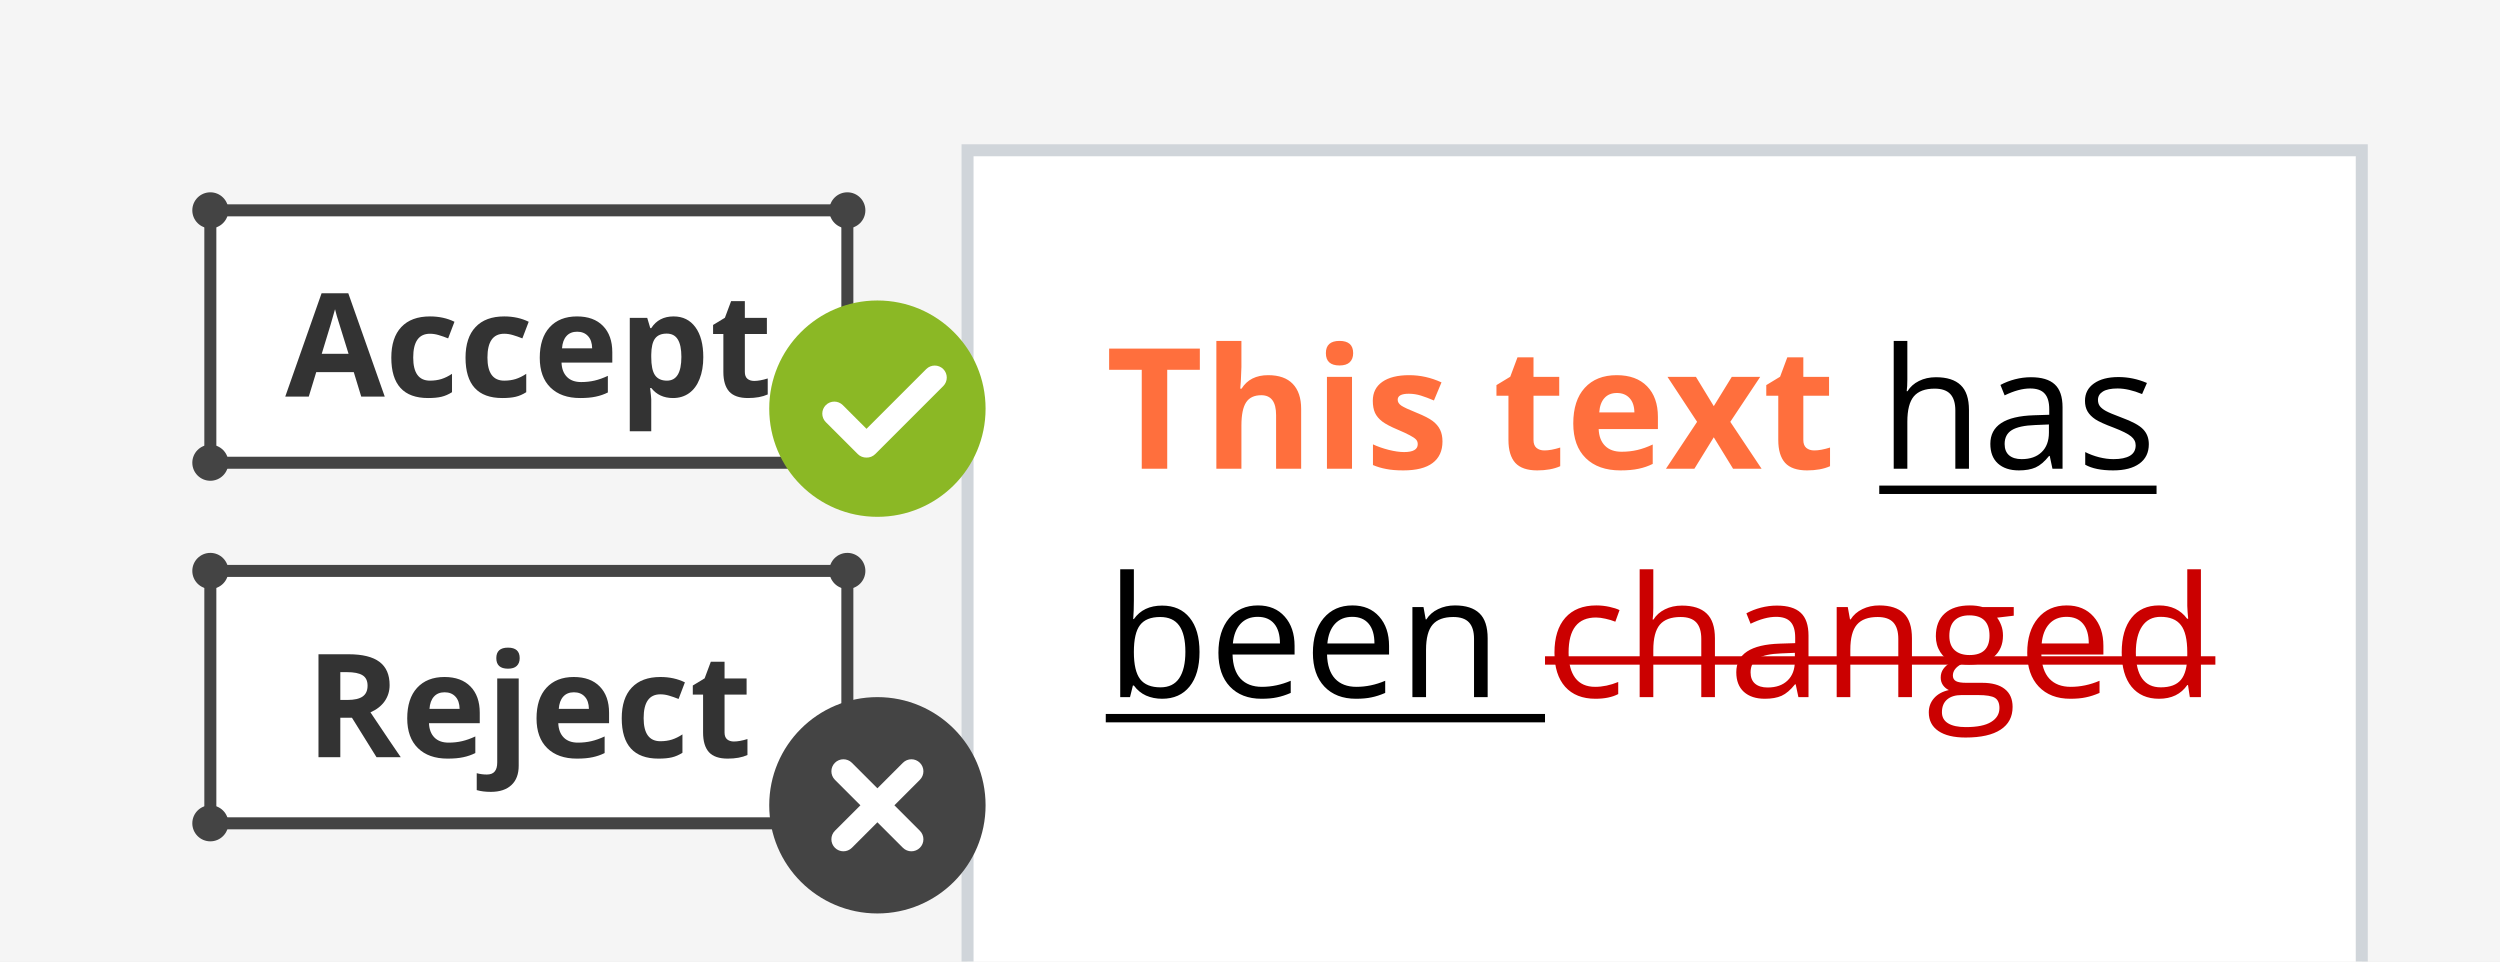
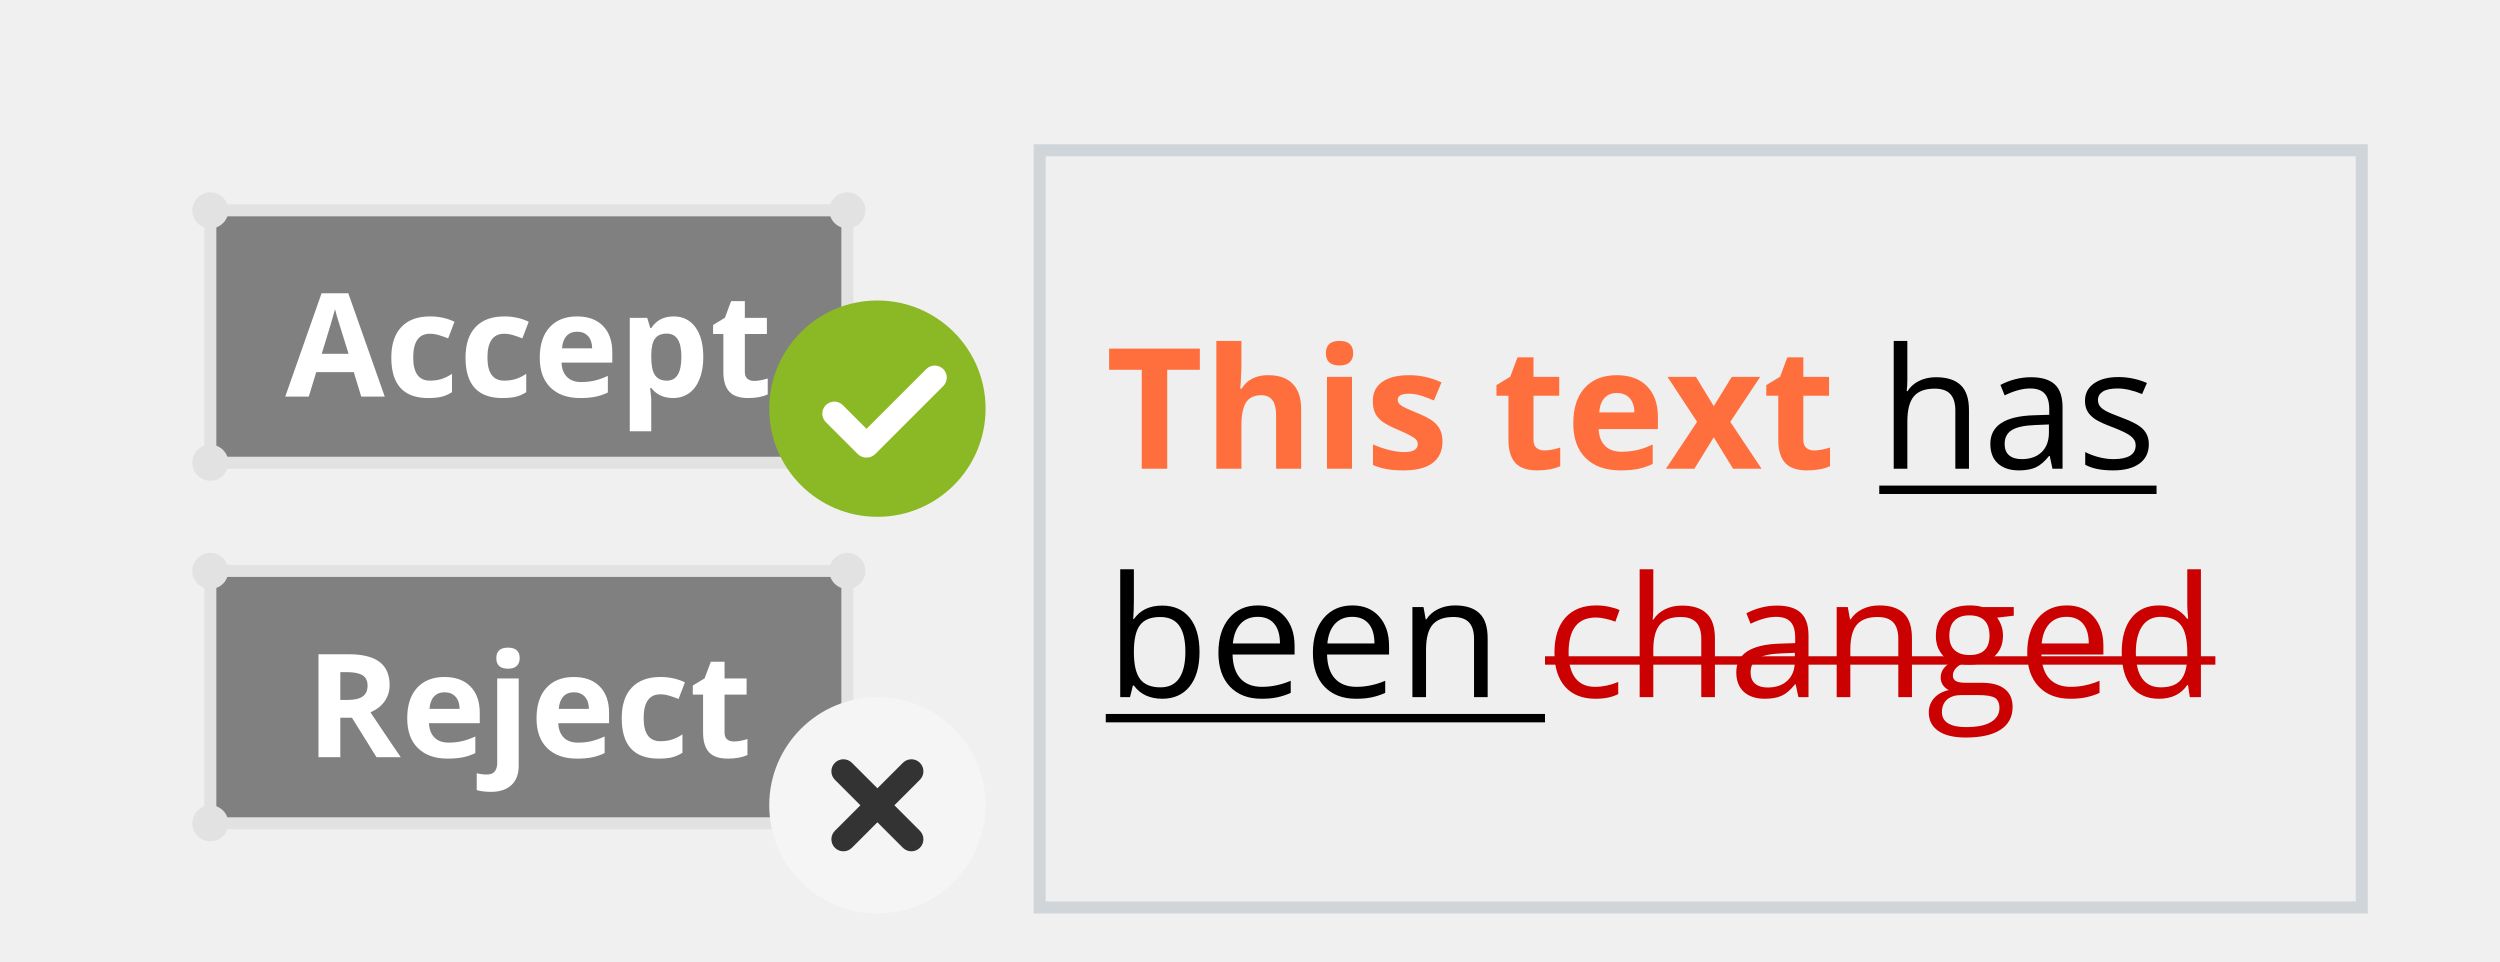
<svg xmlns="http://www.w3.org/2000/svg" width="208" height="80" viewBox="0 0 208 80" fill="none">
-   <g clip-path="url(#clip0_2378_6473)">
-     <rect width="208" height="80" fill="#F5F5F5" />
-     <rect x="80.5" y="12.5" width="116" height="69" fill="white" stroke="#D0D5DA" />
-     <rect x="17.5" y="17.5" width="53" height="21" fill="white" stroke="#444444" />
-     <path d="M30.055 33L29.434 30.961H26.311L25.689 33H23.732L26.756 24.398H28.977L32.012 33H30.055ZM29 29.438C28.426 27.59 28.102 26.545 28.027 26.303C27.957 26.061 27.906 25.869 27.875 25.729C27.746 26.229 27.377 27.465 26.768 29.438H29Z" fill="#333333" />
-     <path d="M35.615 33.117C33.576 33.117 32.557 31.998 32.557 29.76C32.557 28.646 32.834 27.797 33.389 27.211C33.943 26.621 34.738 26.326 35.773 26.326C36.531 26.326 37.211 26.475 37.812 26.771L37.285 28.154C37.004 28.041 36.742 27.949 36.5 27.879C36.258 27.805 36.016 27.768 35.773 27.768C34.844 27.768 34.379 28.428 34.379 29.748C34.379 31.029 34.844 31.67 35.773 31.67C36.117 31.67 36.435 31.625 36.728 31.535C37.022 31.441 37.315 31.297 37.607 31.102V32.631C37.318 32.815 37.025 32.941 36.728 33.012C36.435 33.082 36.065 33.117 35.615 33.117Z" fill="#333333" />
-     <path d="M41.791 33.117C39.752 33.117 38.732 31.998 38.732 29.76C38.732 28.646 39.01 27.797 39.565 27.211C40.119 26.621 40.914 26.326 41.949 26.326C42.707 26.326 43.387 26.475 43.988 26.771L43.461 28.154C43.18 28.041 42.918 27.949 42.676 27.879C42.434 27.805 42.191 27.768 41.949 27.768C41.02 27.768 40.555 28.428 40.555 29.748C40.555 31.029 41.02 31.67 41.949 31.67C42.293 31.67 42.611 31.625 42.904 31.535C43.197 31.441 43.49 31.297 43.783 31.102V32.631C43.494 32.815 43.201 32.941 42.904 33.012C42.611 33.082 42.24 33.117 41.791 33.117Z" fill="#333333" />
-     <path d="M48.02 27.598C47.641 27.598 47.344 27.719 47.129 27.961C46.914 28.199 46.791 28.539 46.76 28.98H49.268C49.26 28.539 49.145 28.199 48.922 27.961C48.699 27.719 48.398 27.598 48.02 27.598ZM48.272 33.117C47.217 33.117 46.393 32.826 45.799 32.244C45.205 31.662 44.908 30.838 44.908 29.771C44.908 28.674 45.182 27.826 45.728 27.229C46.279 26.627 47.039 26.326 48.008 26.326C48.934 26.326 49.654 26.59 50.17 27.117C50.685 27.645 50.943 28.373 50.943 29.303V30.17H46.719C46.738 30.678 46.889 31.074 47.17 31.359C47.451 31.645 47.846 31.787 48.353 31.787C48.748 31.787 49.121 31.746 49.473 31.664C49.824 31.582 50.191 31.451 50.574 31.271V32.654C50.262 32.81 49.928 32.926 49.572 33C49.217 33.078 48.783 33.117 48.272 33.117Z" fill="#333333" />
-     <path d="M55.994 33.117C55.225 33.117 54.621 32.838 54.184 32.279H54.09C54.152 32.826 54.184 33.143 54.184 33.228V35.883H52.397V26.449H53.85L54.102 27.299H54.184C54.602 26.65 55.221 26.326 56.041 26.326C56.815 26.326 57.42 26.625 57.857 27.223C58.295 27.82 58.514 28.65 58.514 29.713C58.514 30.412 58.41 31.02 58.203 31.535C58 32.051 57.709 32.443 57.33 32.713C56.951 32.982 56.506 33.117 55.994 33.117ZM55.467 27.756C55.025 27.756 54.703 27.893 54.5 28.166C54.297 28.436 54.191 28.883 54.184 29.508V29.701C54.184 30.404 54.287 30.908 54.494 31.213C54.705 31.518 55.037 31.67 55.49 31.67C56.291 31.67 56.691 31.01 56.691 29.689C56.691 29.045 56.592 28.562 56.393 28.242C56.197 27.918 55.889 27.756 55.467 27.756Z" fill="#333333" />
-     <path d="M62.75 31.693C63.062 31.693 63.438 31.625 63.875 31.488V32.818C63.43 33.018 62.883 33.117 62.234 33.117C61.52 33.117 60.998 32.938 60.67 32.578C60.346 32.215 60.184 31.672 60.184 30.949V27.791H59.328V27.035L60.312 26.438L60.828 25.055H61.971V26.449H63.805V27.791H61.971V30.949C61.971 31.203 62.041 31.391 62.182 31.512C62.326 31.633 62.516 31.693 62.75 31.693Z" fill="#333333" />
-     <circle cx="17.5" cy="17.5" r="1.5" fill="#444444" />
-     <circle cx="17.5" cy="38.5" r="1.5" fill="#444444" />
-     <circle cx="70.5" cy="17.5" r="1.5" fill="#444444" />
-     <circle cx="70.5" cy="38.5" r="1.5" fill="#444444" />
-     <rect x="17.5" y="47.5" width="53" height="21" fill="white" stroke="#444444" />
-     <path d="M28.314 58.236H28.9C29.475 58.236 29.898 58.141 30.172 57.949C30.445 57.758 30.582 57.457 30.582 57.047C30.582 56.641 30.441 56.352 30.16 56.18C29.883 56.008 29.451 55.922 28.865 55.922H28.314V58.236ZM28.314 59.713V63H26.498V54.434H28.994C30.158 54.434 31.02 54.647 31.578 55.072C32.137 55.494 32.416 56.137 32.416 57C32.416 57.504 32.277 57.953 32 58.348C31.723 58.738 31.33 59.045 30.822 59.268C32.111 61.193 32.951 62.438 33.342 63H31.326L29.281 59.713H28.314Z" fill="#333333" />
-     <path d="M36.992 57.598C36.613 57.598 36.316 57.719 36.102 57.961C35.887 58.199 35.764 58.539 35.732 58.98H38.24C38.232 58.539 38.117 58.199 37.895 57.961C37.672 57.719 37.371 57.598 36.992 57.598ZM37.244 63.117C36.19 63.117 35.365 62.826 34.772 62.244C34.178 61.662 33.881 60.838 33.881 59.772C33.881 58.674 34.154 57.826 34.701 57.228C35.252 56.627 36.012 56.326 36.98 56.326C37.906 56.326 38.627 56.59 39.143 57.117C39.658 57.645 39.916 58.373 39.916 59.303V60.17H35.691C35.711 60.678 35.861 61.074 36.143 61.359C36.424 61.645 36.818 61.787 37.326 61.787C37.721 61.787 38.094 61.746 38.445 61.664C38.797 61.582 39.164 61.451 39.547 61.272V62.654C39.234 62.81 38.9 62.926 38.545 63C38.19 63.078 37.756 63.117 37.244 63.117Z" fill="#333333" />
-     <path d="M40.842 65.883C40.385 65.883 39.992 65.834 39.664 65.736V64.33C39.938 64.404 40.217 64.441 40.502 64.441C40.803 64.441 41.022 64.357 41.158 64.189C41.299 64.022 41.369 63.773 41.369 63.445V56.449H43.156V63.709C43.156 64.404 42.955 64.939 42.553 65.314C42.15 65.693 41.58 65.883 40.842 65.883ZM41.293 54.756C41.293 54.174 41.617 53.883 42.266 53.883C42.914 53.883 43.238 54.174 43.238 54.756C43.238 55.033 43.156 55.25 42.992 55.406C42.832 55.559 42.59 55.635 42.266 55.635C41.617 55.635 41.293 55.342 41.293 54.756Z" fill="#333333" />
-     <path d="M47.75 57.598C47.371 57.598 47.074 57.719 46.859 57.961C46.645 58.199 46.522 58.539 46.49 58.98H48.998C48.99 58.539 48.875 58.199 48.652 57.961C48.43 57.719 48.129 57.598 47.75 57.598ZM48.002 63.117C46.947 63.117 46.123 62.826 45.529 62.244C44.935 61.662 44.639 60.838 44.639 59.772C44.639 58.674 44.912 57.826 45.459 57.228C46.01 56.627 46.77 56.326 47.738 56.326C48.664 56.326 49.385 56.59 49.9 57.117C50.416 57.645 50.674 58.373 50.674 59.303V60.17H46.449C46.469 60.678 46.619 61.074 46.9 61.359C47.182 61.645 47.576 61.787 48.084 61.787C48.478 61.787 48.852 61.746 49.203 61.664C49.555 61.582 49.922 61.451 50.305 61.272V62.654C49.992 62.81 49.658 62.926 49.303 63C48.947 63.078 48.514 63.117 48.002 63.117Z" fill="#333333" />
-     <path d="M54.787 63.117C52.748 63.117 51.728 61.998 51.728 59.76C51.728 58.647 52.006 57.797 52.56 57.211C53.115 56.621 53.91 56.326 54.945 56.326C55.703 56.326 56.383 56.475 56.984 56.772L56.457 58.154C56.176 58.041 55.914 57.949 55.672 57.879C55.43 57.805 55.188 57.768 54.945 57.768C54.016 57.768 53.551 58.428 53.551 59.748C53.551 61.029 54.016 61.67 54.945 61.67C55.289 61.67 55.607 61.625 55.9 61.535C56.193 61.441 56.486 61.297 56.779 61.102V62.631C56.49 62.815 56.197 62.941 55.9 63.012C55.607 63.082 55.236 63.117 54.787 63.117Z" fill="#333333" />
-     <path d="M61.062 61.693C61.375 61.693 61.75 61.625 62.188 61.488V62.818C61.742 63.018 61.195 63.117 60.547 63.117C59.832 63.117 59.31 62.938 58.982 62.578C58.658 62.215 58.496 61.672 58.496 60.949V57.791H57.641V57.035L58.625 56.438L59.141 55.055H60.283V56.449H62.117V57.791H60.283V60.949C60.283 61.203 60.353 61.391 60.494 61.512C60.639 61.633 60.828 61.693 61.062 61.693Z" fill="#333333" />
-     <circle cx="17.5" cy="47.5" r="1.5" fill="#444444" />
-     <circle cx="17.5" cy="68.5" r="1.5" fill="#444444" />
-     <circle cx="70.5" cy="47.5" r="1.5" fill="#444444" />
-     <circle cx="70.5" cy="68.5" r="1.5" fill="#444444" />
-     <path d="M73 25C68.028 25 64 29.027 64 34C64 38.972 68.028 43 73 43C77.972 43 82 38.972 82 34C82 29.027 77.972 25 73 25Z" fill="#8BB825" />
-     <path fill-rule="evenodd" clip-rule="evenodd" d="M68.707 33.706C68.317 34.097 68.317 34.73 68.707 35.121L71.364 37.778C71.564 37.978 71.828 38.075 72.09 38.071C72.354 38.077 72.62 37.98 72.822 37.778L78.479 32.121C78.869 31.731 78.869 31.098 78.479 30.707C78.088 30.317 77.455 30.317 77.064 30.707L72.093 35.678L70.121 33.706C69.731 33.316 69.098 33.316 68.707 33.706Z" fill="white" />
-     <path d="M73 58C68.028 58 64 62.028 64 67C64 71.972 68.028 76 73 76C77.972 76 82 71.972 82 67C82 62.028 77.972 58 73 58Z" fill="#444444" />
-     <path fill-rule="evenodd" clip-rule="evenodd" d="M69.464 63.465C69.074 63.855 69.074 64.488 69.464 64.879L71.586 67L69.464 69.121C69.074 69.512 69.074 70.145 69.464 70.535C69.855 70.926 70.488 70.926 70.879 70.535L73 68.414L75.121 70.535C75.512 70.926 76.145 70.926 76.535 70.535C76.926 70.145 76.926 69.512 76.535 69.121L74.414 67L76.535 64.879C76.926 64.488 76.926 63.855 76.535 63.465C76.145 63.074 75.512 63.074 75.121 63.465L73 65.586L70.879 63.465C70.488 63.074 69.855 63.074 69.464 63.465Z" fill="white" />
-     <path d="M97.113 39H94.994V30.77H92.28V29.006H99.827V30.77H97.113V39ZM108.256 39H106.171V34.536C106.171 33.433 105.761 32.882 104.94 32.882C104.357 32.882 103.936 33.08 103.676 33.477C103.416 33.873 103.286 34.516 103.286 35.404V39H101.201V28.363H103.286V30.53C103.286 30.699 103.27 31.095 103.238 31.72L103.19 32.335H103.3C103.765 31.588 104.503 31.214 105.515 31.214C106.412 31.214 107.094 31.455 107.559 31.939C108.023 32.422 108.256 33.114 108.256 34.017V39ZM110.313 29.382C110.313 28.703 110.692 28.363 111.448 28.363C112.205 28.363 112.583 28.703 112.583 29.382C112.583 29.705 112.487 29.958 112.296 30.141C112.109 30.318 111.826 30.407 111.448 30.407C110.692 30.407 110.313 30.065 110.313 29.382ZM112.487 39H110.402V31.357H112.487V39ZM120.014 36.73C120.014 37.514 119.74 38.111 119.193 38.522C118.651 38.932 117.838 39.137 116.753 39.137C116.197 39.137 115.723 39.098 115.331 39.02C114.939 38.948 114.572 38.838 114.23 38.692V36.97C114.618 37.152 115.053 37.305 115.536 37.428C116.024 37.551 116.452 37.612 116.821 37.612C117.578 37.612 117.956 37.394 117.956 36.956C117.956 36.792 117.906 36.66 117.806 36.56C117.705 36.455 117.532 36.339 117.286 36.211C117.04 36.079 116.712 35.926 116.302 35.753C115.714 35.507 115.281 35.279 115.003 35.069C114.729 34.86 114.529 34.62 114.401 34.352C114.278 34.078 114.217 33.743 114.217 33.347C114.217 32.668 114.479 32.144 115.003 31.774C115.532 31.401 116.279 31.214 117.245 31.214C118.166 31.214 119.061 31.414 119.932 31.815L119.303 33.319C118.92 33.155 118.562 33.021 118.229 32.916C117.897 32.811 117.557 32.759 117.211 32.759C116.596 32.759 116.288 32.925 116.288 33.258C116.288 33.445 116.386 33.606 116.582 33.743C116.783 33.88 117.218 34.083 117.888 34.352C118.485 34.593 118.922 34.819 119.2 35.028C119.478 35.238 119.683 35.48 119.815 35.753C119.948 36.026 120.014 36.352 120.014 36.73ZM128.497 37.476C128.862 37.476 129.299 37.396 129.81 37.236V38.788C129.29 39.02 128.652 39.137 127.896 39.137C127.062 39.137 126.453 38.927 126.07 38.508C125.692 38.084 125.503 37.45 125.503 36.607V32.923H124.505V32.041L125.653 31.344L126.255 29.73H127.588V31.357H129.728V32.923H127.588V36.607C127.588 36.904 127.67 37.122 127.834 37.264C128.003 37.405 128.224 37.476 128.497 37.476ZM134.526 32.697C134.084 32.697 133.738 32.839 133.487 33.121C133.237 33.399 133.093 33.796 133.057 34.31H135.982C135.973 33.796 135.839 33.399 135.579 33.121C135.319 32.839 134.968 32.697 134.526 32.697ZM134.82 39.137C133.59 39.137 132.628 38.797 131.936 38.118C131.243 37.439 130.896 36.477 130.896 35.233C130.896 33.953 131.215 32.964 131.854 32.267C132.496 31.565 133.382 31.214 134.513 31.214C135.593 31.214 136.434 31.521 137.035 32.137C137.637 32.752 137.938 33.602 137.938 34.687V35.698H133.009C133.032 36.291 133.207 36.753 133.535 37.086C133.863 37.419 134.324 37.585 134.916 37.585C135.376 37.585 135.812 37.537 136.222 37.441C136.632 37.346 137.06 37.193 137.507 36.983V38.597C137.142 38.779 136.753 38.913 136.338 39C135.923 39.091 135.417 39.137 134.82 39.137ZM141.198 35.097L138.737 31.357H141.103L142.586 33.791L144.083 31.357H146.448L143.96 35.097L146.564 39H144.192L142.586 36.382L140.973 39H138.607L141.198 35.097ZM150.946 37.476C151.311 37.476 151.748 37.396 152.259 37.236V38.788C151.739 39.02 151.101 39.137 150.345 39.137C149.511 39.137 148.902 38.927 148.52 38.508C148.141 38.084 147.952 37.45 147.952 36.607V32.923H146.954V32.041L148.103 31.344L148.704 29.73H150.037V31.357H152.177V32.923H150.037V36.607C150.037 36.904 150.119 37.122 150.283 37.264C150.452 37.405 150.673 37.476 150.946 37.476Z" fill="#FF6F3D" />
-     <path d="M162.684 39V34.153C162.684 33.543 162.545 33.087 162.267 32.786C161.989 32.485 161.553 32.335 160.961 32.335C160.173 32.335 159.596 32.549 159.231 32.977C158.871 33.406 158.691 34.108 158.691 35.083V39H157.557V28.363H158.691V31.583C158.691 31.97 158.673 32.292 158.637 32.547H158.705C158.928 32.187 159.245 31.904 159.655 31.699C160.07 31.49 160.542 31.385 161.07 31.385C161.986 31.385 162.672 31.604 163.128 32.041C163.588 32.474 163.818 33.164 163.818 34.112V39H162.684ZM170.764 39L170.538 37.934H170.483C170.11 38.403 169.736 38.722 169.362 38.891C168.993 39.055 168.531 39.137 167.975 39.137C167.232 39.137 166.648 38.945 166.225 38.562C165.805 38.18 165.596 37.635 165.596 36.929C165.596 35.416 166.806 34.623 169.226 34.55L170.497 34.509V34.044C170.497 33.456 170.369 33.023 170.114 32.745C169.864 32.463 169.46 32.321 168.904 32.321C168.28 32.321 167.574 32.513 166.785 32.895L166.437 32.027C166.806 31.827 167.209 31.67 167.646 31.556C168.089 31.442 168.531 31.385 168.973 31.385C169.866 31.385 170.527 31.583 170.955 31.98C171.388 32.376 171.604 33.012 171.604 33.887V39H170.764ZM168.2 38.2C168.907 38.2 169.46 38.007 169.861 37.619C170.267 37.232 170.47 36.69 170.47 35.992V35.315L169.335 35.363C168.433 35.395 167.781 35.536 167.38 35.787C166.983 36.033 166.785 36.418 166.785 36.942C166.785 37.352 166.908 37.665 167.154 37.879C167.405 38.093 167.754 38.2 168.2 38.2ZM178.782 36.956C178.782 37.653 178.522 38.191 178.003 38.569C177.483 38.948 176.754 39.137 175.815 39.137C174.822 39.137 174.047 38.98 173.491 38.665V37.612C173.851 37.795 174.236 37.938 174.646 38.043C175.061 38.148 175.46 38.2 175.843 38.2C176.435 38.2 176.891 38.107 177.21 37.92C177.529 37.728 177.688 37.439 177.688 37.052C177.688 36.76 177.561 36.512 177.306 36.307C177.055 36.097 176.563 35.851 175.829 35.568C175.132 35.309 174.635 35.083 174.339 34.892C174.047 34.696 173.828 34.475 173.683 34.228C173.541 33.982 173.471 33.688 173.471 33.347C173.471 32.736 173.719 32.255 174.216 31.904C174.713 31.549 175.394 31.371 176.26 31.371C177.066 31.371 177.855 31.535 178.625 31.863L178.222 32.786C177.47 32.476 176.788 32.321 176.178 32.321C175.64 32.321 175.234 32.406 174.961 32.574C174.688 32.743 174.551 32.975 174.551 33.272C174.551 33.472 174.601 33.643 174.701 33.784C174.806 33.925 174.972 34.06 175.2 34.188C175.428 34.315 175.866 34.5 176.513 34.741C177.401 35.065 178.001 35.391 178.311 35.719C178.625 36.047 178.782 36.459 178.782 36.956ZM96.689 50.385C97.674 50.385 98.437 50.722 98.98 51.397C99.526 52.066 99.8 53.017 99.8 54.247C99.8 55.477 99.524 56.435 98.973 57.118C98.426 57.797 97.665 58.137 96.689 58.137C96.202 58.137 95.755 58.048 95.35 57.87C94.949 57.688 94.611 57.41 94.338 57.036H94.256L94.017 58H93.203V47.363H94.338V49.947C94.338 50.526 94.32 51.046 94.283 51.506H94.338C94.867 50.758 95.65 50.385 96.689 50.385ZM96.525 51.335C95.751 51.335 95.192 51.558 94.851 52.005C94.509 52.447 94.338 53.194 94.338 54.247C94.338 55.3 94.513 56.054 94.864 56.51C95.215 56.961 95.778 57.187 96.553 57.187C97.25 57.187 97.769 56.934 98.111 56.428C98.453 55.917 98.624 55.186 98.624 54.233C98.624 53.258 98.453 52.531 98.111 52.053C97.769 51.574 97.241 51.335 96.525 51.335ZM104.954 58.137C103.847 58.137 102.972 57.8 102.329 57.125C101.691 56.45 101.372 55.514 101.372 54.315C101.372 53.108 101.668 52.148 102.261 51.438C102.858 50.727 103.658 50.371 104.66 50.371C105.599 50.371 106.342 50.681 106.889 51.301C107.436 51.916 107.709 52.73 107.709 53.741V54.459H102.548C102.571 55.339 102.792 56.006 103.211 56.462C103.635 56.918 104.229 57.145 104.995 57.145C105.802 57.145 106.599 56.977 107.388 56.64V57.651C106.987 57.825 106.606 57.948 106.246 58.02C105.891 58.098 105.46 58.137 104.954 58.137ZM104.646 51.321C104.045 51.321 103.564 51.517 103.204 51.909C102.849 52.301 102.639 52.843 102.575 53.536H106.492C106.492 52.821 106.333 52.274 106.014 51.895C105.695 51.513 105.239 51.321 104.646 51.321ZM112.815 58.137C111.708 58.137 110.833 57.8 110.19 57.125C109.552 56.45 109.233 55.514 109.233 54.315C109.233 53.108 109.53 52.148 110.122 51.438C110.719 50.727 111.519 50.371 112.521 50.371C113.46 50.371 114.203 50.681 114.75 51.301C115.297 51.916 115.57 52.73 115.57 53.741V54.459H110.409C110.432 55.339 110.653 56.006 111.072 56.462C111.496 56.918 112.091 57.145 112.856 57.145C113.663 57.145 114.461 56.977 115.249 56.64V57.651C114.848 57.825 114.467 57.948 114.107 58.02C113.752 58.098 113.321 58.137 112.815 58.137ZM112.508 51.321C111.906 51.321 111.425 51.517 111.065 51.909C110.71 52.301 110.5 52.843 110.437 53.536H114.354C114.354 52.821 114.194 52.274 113.875 51.895C113.556 51.513 113.1 51.321 112.508 51.321ZM122.639 58V53.153C122.639 52.543 122.5 52.087 122.222 51.786C121.944 51.485 121.508 51.335 120.916 51.335C120.132 51.335 119.558 51.547 119.193 51.971C118.829 52.395 118.646 53.094 118.646 54.069V58H117.512V50.508H118.435L118.619 51.533H118.674C118.906 51.164 119.232 50.879 119.651 50.679C120.071 50.474 120.538 50.371 121.053 50.371C121.955 50.371 122.634 50.59 123.09 51.027C123.546 51.46 123.773 52.155 123.773 53.112V58H122.639Z" fill="black" />
-     <path d="M132.742 58.137C131.658 58.137 130.817 57.804 130.22 57.139C129.627 56.469 129.331 55.523 129.331 54.302C129.331 53.048 129.632 52.08 130.233 51.397C130.84 50.713 131.701 50.371 132.817 50.371C133.177 50.371 133.537 50.41 133.897 50.487C134.257 50.565 134.54 50.656 134.745 50.761L134.396 51.725C134.146 51.624 133.872 51.542 133.576 51.478C133.28 51.41 133.018 51.376 132.79 51.376C131.268 51.376 130.507 52.347 130.507 54.288C130.507 55.209 130.691 55.915 131.061 56.407C131.434 56.899 131.986 57.145 132.715 57.145C133.339 57.145 133.979 57.011 134.636 56.742V57.747C134.134 58.007 133.503 58.137 132.742 58.137ZM141.547 58V53.153C141.547 52.543 141.408 52.087 141.13 51.786C140.852 51.485 140.417 51.335 139.824 51.335C139.036 51.335 138.459 51.549 138.095 51.977C137.735 52.406 137.555 53.108 137.555 54.083V58H136.42V47.363H137.555V50.583C137.555 50.97 137.536 51.292 137.5 51.547H137.568C137.792 51.187 138.108 50.904 138.519 50.699C138.933 50.49 139.405 50.385 139.934 50.385C140.85 50.385 141.535 50.603 141.991 51.041C142.451 51.474 142.682 52.164 142.682 53.112V58H141.547ZM149.627 58L149.401 56.934H149.347C148.973 57.403 148.599 57.722 148.226 57.891C147.856 58.055 147.394 58.137 146.838 58.137C146.095 58.137 145.512 57.945 145.088 57.562C144.669 57.18 144.459 56.635 144.459 55.929C144.459 54.416 145.669 53.623 148.089 53.55L149.36 53.509V53.044C149.36 52.456 149.233 52.023 148.978 51.745C148.727 51.463 148.324 51.321 147.768 51.321C147.143 51.321 146.437 51.513 145.648 51.895L145.3 51.027C145.669 50.827 146.072 50.67 146.51 50.556C146.952 50.442 147.394 50.385 147.836 50.385C148.729 50.385 149.39 50.583 149.818 50.98C150.251 51.376 150.468 52.012 150.468 52.887V58H149.627ZM147.063 57.2C147.77 57.2 148.324 57.007 148.725 56.619C149.13 56.232 149.333 55.69 149.333 54.992V54.315L148.198 54.363C147.296 54.395 146.644 54.536 146.243 54.787C145.847 55.033 145.648 55.418 145.648 55.942C145.648 56.352 145.771 56.665 146.018 56.879C146.268 57.093 146.617 57.2 147.063 57.2ZM157.939 58V53.153C157.939 52.543 157.8 52.087 157.522 51.786C157.244 51.485 156.809 51.335 156.217 51.335C155.433 51.335 154.859 51.547 154.494 51.971C154.13 52.395 153.947 53.094 153.947 54.069V58H152.812V50.508H153.735L153.92 51.533H153.975C154.207 51.164 154.533 50.879 154.952 50.679C155.371 50.474 155.839 50.371 156.354 50.371C157.256 50.371 157.935 50.59 158.391 51.027C158.846 51.46 159.074 52.155 159.074 53.112V58H157.939ZM167.544 50.508V51.226L166.156 51.39C166.284 51.549 166.398 51.759 166.498 52.019C166.598 52.274 166.648 52.563 166.648 52.887C166.648 53.62 166.398 54.206 165.896 54.644C165.395 55.081 164.707 55.3 163.832 55.3C163.609 55.3 163.399 55.282 163.203 55.245C162.72 55.5 162.479 55.822 162.479 56.209C162.479 56.414 162.563 56.567 162.731 56.667C162.9 56.763 163.189 56.81 163.6 56.81H164.926C165.737 56.81 166.359 56.981 166.792 57.323C167.229 57.665 167.448 58.162 167.448 58.813C167.448 59.643 167.116 60.274 166.45 60.707C165.785 61.145 164.814 61.363 163.538 61.363C162.558 61.363 161.802 61.181 161.269 60.816C160.74 60.452 160.476 59.937 160.476 59.272C160.476 58.816 160.621 58.422 160.913 58.089C161.205 57.756 161.615 57.531 162.144 57.412C161.952 57.325 161.79 57.191 161.658 57.009C161.531 56.827 161.467 56.615 161.467 56.373C161.467 56.1 161.54 55.86 161.686 55.655C161.831 55.45 162.062 55.252 162.376 55.06C161.989 54.901 161.672 54.63 161.426 54.247C161.184 53.864 161.063 53.427 161.063 52.935C161.063 52.114 161.31 51.483 161.802 51.041C162.294 50.594 162.991 50.371 163.894 50.371C164.285 50.371 164.639 50.417 164.953 50.508H167.544ZM161.569 59.258C161.569 59.663 161.74 59.971 162.082 60.181C162.424 60.39 162.914 60.495 163.552 60.495C164.504 60.495 165.208 60.352 165.664 60.065C166.124 59.782 166.354 59.397 166.354 58.909C166.354 58.504 166.229 58.221 165.979 58.062C165.728 57.907 165.256 57.829 164.563 57.829H163.203C162.688 57.829 162.287 57.952 162 58.198C161.713 58.444 161.569 58.797 161.569 59.258ZM162.185 52.907C162.185 53.431 162.333 53.828 162.629 54.097C162.925 54.366 163.338 54.5 163.866 54.5C164.974 54.5 165.527 53.962 165.527 52.887C165.527 51.761 164.967 51.198 163.846 51.198C163.312 51.198 162.902 51.342 162.615 51.629C162.328 51.916 162.185 52.342 162.185 52.907ZM172.247 58.137C171.14 58.137 170.265 57.8 169.622 57.125C168.984 56.45 168.665 55.514 168.665 54.315C168.665 53.108 168.961 52.148 169.554 51.438C170.151 50.727 170.951 50.371 171.953 50.371C172.892 50.371 173.635 50.681 174.182 51.301C174.729 51.916 175.002 52.73 175.002 53.741V54.459H169.841C169.864 55.339 170.085 56.006 170.504 56.462C170.928 56.918 171.522 57.145 172.288 57.145C173.095 57.145 173.892 56.977 174.681 56.64V57.651C174.28 57.825 173.899 57.948 173.539 58.02C173.184 58.098 172.753 58.137 172.247 58.137ZM171.939 51.321C171.338 51.321 170.857 51.517 170.497 51.909C170.142 52.301 169.932 52.843 169.868 53.536H173.785C173.785 52.821 173.626 52.274 173.307 51.895C172.988 51.513 172.532 51.321 171.939 51.321ZM182.043 56.995H181.981C181.457 57.756 180.674 58.137 179.63 58.137C178.65 58.137 177.887 57.802 177.34 57.132C176.798 56.462 176.526 55.509 176.526 54.274C176.526 53.039 176.8 52.08 177.347 51.397C177.894 50.713 178.655 50.371 179.63 50.371C180.646 50.371 181.425 50.74 181.968 51.478H182.057L182.009 50.938L181.981 50.412V47.363H183.116V58H182.193L182.043 56.995ZM179.773 57.187C180.548 57.187 181.109 56.977 181.455 56.558C181.806 56.134 181.981 55.453 181.981 54.514V54.274C181.981 53.213 181.804 52.456 181.448 52.005C181.097 51.549 180.535 51.321 179.76 51.321C179.094 51.321 178.584 51.581 178.229 52.101C177.878 52.616 177.702 53.345 177.702 54.288C177.702 55.245 177.878 55.967 178.229 56.455C178.579 56.943 179.094 57.187 179.773 57.187Z" fill="#CB0000" />
-     <path d="M156.354 40.401H179.425V41.099H156.354V40.401ZM92 59.401H128.545V60.099H92V59.401Z" fill="black" />
-     <path d="M128.545 54.602H184.319V55.3H128.545V54.602Z" fill="#CB0000" />
-   </g>
-   <defs>
-     <clipPath id="clip0_2378_6473">
-       <rect width="208" height="80" fill="white" />
-     </clipPath>
-   </defs>
+   <rect x="86.5" y="12.5" width="110" height="63" fill="#EFEFEF" stroke="#D0D5DA" />
+   <rect x="17.5" y="17.5" width="53" height="21" fill="#808080" stroke="#E2E2E2" />
+   <path d="M30.055 33L29.434 30.961H26.311L25.689 33H23.732L26.756 24.398H28.977L32.012 33H30.055ZM29 29.438C28.426 27.59 28.102 26.545 28.027 26.303C27.957 26.061 27.906 25.869 27.875 25.729C27.746 26.229 27.377 27.465 26.768 29.438H29Z" fill="white" />
+   <path d="M35.615 33.117C33.576 33.117 32.557 31.998 32.557 29.76C32.557 28.646 32.834 27.797 33.389 27.211C33.943 26.621 34.738 26.326 35.773 26.326C36.531 26.326 37.211 26.475 37.812 26.771L37.285 28.154C37.004 28.041 36.742 27.949 36.5 27.879C36.258 27.805 36.016 27.768 35.773 27.768C34.844 27.768 34.379 28.428 34.379 29.748C34.379 31.029 34.844 31.67 35.773 31.67C36.117 31.67 36.435 31.625 36.728 31.535C37.022 31.441 37.315 31.297 37.607 31.102V32.631C37.318 32.815 37.025 32.941 36.728 33.012C36.435 33.082 36.065 33.117 35.615 33.117Z" fill="white" />
+   <path d="M41.791 33.117C39.752 33.117 38.732 31.998 38.732 29.76C38.732 28.646 39.01 27.797 39.565 27.211C40.119 26.621 40.914 26.326 41.949 26.326C42.707 26.326 43.387 26.475 43.988 26.771L43.461 28.154C43.18 28.041 42.918 27.949 42.676 27.879C42.434 27.805 42.191 27.768 41.949 27.768C41.02 27.768 40.555 28.428 40.555 29.748C40.555 31.029 41.02 31.67 41.949 31.67C42.293 31.67 42.611 31.625 42.904 31.535C43.197 31.441 43.49 31.297 43.783 31.102V32.631C43.494 32.815 43.201 32.941 42.904 33.012C42.611 33.082 42.24 33.117 41.791 33.117Z" fill="white" />
+   <path d="M48.02 27.598C47.641 27.598 47.344 27.719 47.129 27.961C46.914 28.199 46.791 28.539 46.76 28.98H49.268C49.26 28.539 49.145 28.199 48.922 27.961C48.699 27.719 48.398 27.598 48.02 27.598ZM48.272 33.117C47.217 33.117 46.393 32.826 45.799 32.244C45.205 31.662 44.908 30.838 44.908 29.771C44.908 28.674 45.182 27.826 45.728 27.229C46.279 26.627 47.039 26.326 48.008 26.326C48.934 26.326 49.654 26.59 50.17 27.117C50.685 27.645 50.943 28.373 50.943 29.303V30.17H46.719C46.738 30.678 46.889 31.074 47.17 31.359C47.451 31.645 47.846 31.787 48.353 31.787C48.748 31.787 49.121 31.746 49.473 31.664C49.824 31.582 50.191 31.451 50.574 31.271V32.654C50.262 32.81 49.928 32.926 49.572 33C49.217 33.078 48.783 33.117 48.272 33.117Z" fill="white" />
+   <path d="M55.994 33.117C55.225 33.117 54.621 32.838 54.184 32.279H54.09C54.152 32.826 54.184 33.143 54.184 33.228V35.883H52.397V26.449H53.85L54.102 27.299H54.184C54.602 26.65 55.221 26.326 56.041 26.326C56.815 26.326 57.42 26.625 57.857 27.223C58.295 27.82 58.514 28.65 58.514 29.713C58.514 30.412 58.41 31.02 58.203 31.535C58 32.051 57.709 32.443 57.33 32.713C56.951 32.982 56.506 33.117 55.994 33.117ZM55.467 27.756C55.025 27.756 54.703 27.893 54.5 28.166C54.297 28.436 54.191 28.883 54.184 29.508V29.701C54.184 30.404 54.287 30.908 54.494 31.213C54.705 31.518 55.037 31.67 55.49 31.67C56.291 31.67 56.691 31.01 56.691 29.689C56.691 29.045 56.592 28.562 56.393 28.242C56.197 27.918 55.889 27.756 55.467 27.756Z" fill="white" />
+   <path d="M62.75 31.693C63.062 31.693 63.438 31.625 63.875 31.488V32.818C63.43 33.018 62.883 33.117 62.234 33.117C61.52 33.117 60.998 32.938 60.67 32.578C60.346 32.215 60.184 31.672 60.184 30.949V27.791H59.328V27.035L60.312 26.438L60.828 25.055H61.971V26.449H63.805V27.791H61.971V30.949C61.971 31.203 62.041 31.391 62.182 31.512C62.326 31.633 62.516 31.693 62.75 31.693Z" fill="white" />
+   <circle cx="17.5" cy="17.5" r="1.5" fill="#E2E2E2" />
+   <circle cx="17.5" cy="38.5" r="1.5" fill="#E2E2E2" />
+   <circle cx="70.5" cy="17.5" r="1.5" fill="#E2E2E2" />
+   <circle cx="70.5" cy="38.5" r="1.5" fill="#E2E2E2" />
+   <rect x="17.5" y="47.5" width="53" height="21" fill="#808080" stroke="#E2E2E2" />
+   <path d="M28.314 58.236H28.9C29.475 58.236 29.898 58.141 30.172 57.949C30.445 57.758 30.582 57.457 30.582 57.047C30.582 56.641 30.441 56.352 30.16 56.18C29.883 56.008 29.451 55.922 28.865 55.922H28.314V58.236ZM28.314 59.713V63H26.498V54.434H28.994C30.158 54.434 31.02 54.647 31.578 55.072C32.137 55.494 32.416 56.137 32.416 57C32.416 57.504 32.277 57.953 32 58.348C31.723 58.738 31.33 59.045 30.822 59.268C32.111 61.193 32.951 62.438 33.342 63H31.326L29.281 59.713H28.314Z" fill="white" />
+   <path d="M36.992 57.598C36.613 57.598 36.316 57.719 36.102 57.961C35.887 58.199 35.764 58.539 35.732 58.98H38.24C38.232 58.539 38.117 58.199 37.895 57.961C37.672 57.719 37.371 57.598 36.992 57.598ZM37.244 63.117C36.19 63.117 35.365 62.826 34.772 62.244C34.178 61.662 33.881 60.838 33.881 59.772C33.881 58.674 34.154 57.826 34.701 57.228C35.252 56.627 36.012 56.326 36.98 56.326C37.906 56.326 38.627 56.59 39.143 57.117C39.658 57.645 39.916 58.373 39.916 59.303V60.17H35.691C35.711 60.678 35.861 61.074 36.143 61.359C36.424 61.645 36.818 61.787 37.326 61.787C37.721 61.787 38.094 61.746 38.445 61.664C38.797 61.582 39.164 61.451 39.547 61.272V62.654C39.234 62.81 38.9 62.926 38.545 63C38.19 63.078 37.756 63.117 37.244 63.117Z" fill="white" />
+   <path d="M40.842 65.883C40.385 65.883 39.992 65.834 39.664 65.736V64.33C39.938 64.404 40.217 64.441 40.502 64.441C40.803 64.441 41.022 64.357 41.158 64.189C41.299 64.022 41.369 63.773 41.369 63.445V56.449H43.156V63.709C43.156 64.404 42.955 64.939 42.553 65.314C42.15 65.693 41.58 65.883 40.842 65.883ZM41.293 54.756C41.293 54.174 41.617 53.883 42.266 53.883C42.914 53.883 43.238 54.174 43.238 54.756C43.238 55.033 43.156 55.25 42.992 55.406C42.832 55.559 42.59 55.635 42.266 55.635C41.617 55.635 41.293 55.342 41.293 54.756Z" fill="white" />
+   <path d="M47.75 57.598C47.371 57.598 47.074 57.719 46.859 57.961C46.645 58.199 46.522 58.539 46.49 58.98H48.998C48.99 58.539 48.875 58.199 48.652 57.961C48.43 57.719 48.129 57.598 47.75 57.598ZM48.002 63.117C46.947 63.117 46.123 62.826 45.529 62.244C44.935 61.662 44.639 60.838 44.639 59.772C44.639 58.674 44.912 57.826 45.459 57.228C46.01 56.627 46.77 56.326 47.738 56.326C48.664 56.326 49.385 56.59 49.9 57.117C50.416 57.645 50.674 58.373 50.674 59.303V60.17H46.449C46.469 60.678 46.619 61.074 46.9 61.359C47.182 61.645 47.576 61.787 48.084 61.787C48.478 61.787 48.852 61.746 49.203 61.664C49.555 61.582 49.922 61.451 50.305 61.272V62.654C49.992 62.81 49.658 62.926 49.303 63C48.947 63.078 48.514 63.117 48.002 63.117Z" fill="white" />
+   <path d="M54.787 63.117C52.748 63.117 51.728 61.998 51.728 59.76C51.728 58.647 52.006 57.797 52.56 57.211C53.115 56.621 53.91 56.326 54.945 56.326C55.703 56.326 56.383 56.475 56.984 56.772L56.457 58.154C56.176 58.041 55.914 57.949 55.672 57.879C55.43 57.805 55.188 57.768 54.945 57.768C54.016 57.768 53.551 58.428 53.551 59.748C53.551 61.029 54.016 61.67 54.945 61.67C55.289 61.67 55.607 61.625 55.9 61.535C56.193 61.441 56.486 61.297 56.779 61.102V62.631C56.49 62.815 56.197 62.941 55.9 63.012C55.607 63.082 55.236 63.117 54.787 63.117Z" fill="white" />
+   <path d="M61.062 61.693C61.375 61.693 61.75 61.625 62.188 61.488V62.818C61.742 63.018 61.195 63.117 60.547 63.117C59.832 63.117 59.31 62.938 58.982 62.578C58.658 62.215 58.496 61.672 58.496 60.949V57.791H57.641V57.035L58.625 56.438L59.141 55.055H60.283V56.449H62.117V57.791H60.283V60.949C60.283 61.203 60.353 61.391 60.494 61.512C60.639 61.633 60.828 61.693 61.062 61.693Z" fill="white" />
+   <circle cx="17.5" cy="47.5" r="1.5" fill="#E2E2E2" />
+   <circle cx="17.5" cy="68.5" r="1.5" fill="#E2E2E2" />
+   <circle cx="70.5" cy="47.5" r="1.5" fill="#E2E2E2" />
+   <circle cx="70.5" cy="68.5" r="1.5" fill="#E2E2E2" />
+   <path d="M73 25C68.028 25 64 29.027 64 34C64 38.972 68.028 43 73 43C77.972 43 82 38.972 82 34C82 29.027 77.972 25 73 25Z" fill="#8BB825" />
+   <path fill-rule="evenodd" clip-rule="evenodd" d="M68.707 33.706C68.317 34.097 68.317 34.73 68.707 35.121L71.364 37.778C71.564 37.978 71.828 38.075 72.09 38.071C72.354 38.077 72.62 37.98 72.822 37.778L78.479 32.121C78.869 31.731 78.869 31.098 78.479 30.707C78.088 30.317 77.455 30.317 77.064 30.707L72.093 35.678L70.121 33.706C69.731 33.316 69.098 33.316 68.707 33.706Z" fill="white" />
+   <path d="M73 58C68.028 58 64 62.028 64 67C64 71.972 68.028 76 73 76C77.972 76 82 71.972 82 67C82 62.028 77.972 58 73 58Z" fill="#F5F5F5" />
+   <path fill-rule="evenodd" clip-rule="evenodd" d="M69.464 63.465C69.073 63.855 69.073 64.488 69.464 64.879L71.585 67L69.464 69.121C69.074 69.512 69.074 70.145 69.464 70.536C69.855 70.926 70.488 70.926 70.879 70.536L73 68.415L75.121 70.536C75.511 70.926 76.145 70.926 76.535 70.536C76.926 70.145 76.926 69.512 76.535 69.121L74.414 67L76.535 64.879C76.926 64.488 76.926 63.855 76.535 63.465C76.145 63.074 75.512 63.074 75.121 63.465L73 65.586L70.878 63.465C70.488 63.074 69.855 63.074 69.464 63.465Z" fill="#333333" />
+   <path d="M97.113 39H94.994V30.77H92.28V29.006H99.827V30.77H97.113V39ZM108.256 39H106.171V34.536C106.171 33.433 105.761 32.882 104.94 32.882C104.357 32.882 103.936 33.08 103.676 33.477C103.416 33.873 103.286 34.516 103.286 35.404V39H101.201V28.363H103.286V30.53C103.286 30.699 103.27 31.095 103.238 31.72L103.19 32.335H103.3C103.765 31.588 104.503 31.214 105.515 31.214C106.412 31.214 107.094 31.455 107.559 31.939C108.023 32.422 108.256 33.114 108.256 34.017V39ZM110.313 29.382C110.313 28.703 110.692 28.363 111.448 28.363C112.205 28.363 112.583 28.703 112.583 29.382C112.583 29.705 112.487 29.958 112.296 30.141C112.109 30.318 111.826 30.407 111.448 30.407C110.692 30.407 110.313 30.065 110.313 29.382ZM112.487 39H110.402V31.357H112.487V39ZM120.014 36.73C120.014 37.514 119.74 38.111 119.193 38.522C118.651 38.932 117.838 39.137 116.753 39.137C116.197 39.137 115.723 39.098 115.331 39.02C114.939 38.948 114.572 38.838 114.23 38.692V36.97C114.618 37.152 115.053 37.305 115.536 37.428C116.024 37.551 116.452 37.612 116.821 37.612C117.578 37.612 117.956 37.394 117.956 36.956C117.956 36.792 117.906 36.66 117.806 36.56C117.705 36.455 117.532 36.339 117.286 36.211C117.04 36.079 116.712 35.926 116.302 35.753C115.714 35.507 115.281 35.279 115.003 35.069C114.729 34.86 114.529 34.62 114.401 34.352C114.278 34.078 114.217 33.743 114.217 33.347C114.217 32.668 114.479 32.144 115.003 31.774C115.532 31.401 116.279 31.214 117.245 31.214C118.166 31.214 119.061 31.414 119.932 31.815L119.303 33.319C118.92 33.155 118.562 33.021 118.229 32.916C117.897 32.811 117.557 32.759 117.211 32.759C116.596 32.759 116.288 32.925 116.288 33.258C116.288 33.445 116.386 33.606 116.582 33.743C116.783 33.88 117.218 34.083 117.888 34.352C118.485 34.593 118.922 34.819 119.2 35.028C119.478 35.238 119.683 35.48 119.815 35.753C119.948 36.026 120.014 36.352 120.014 36.73ZM128.497 37.476C128.862 37.476 129.299 37.396 129.81 37.236V38.788C129.29 39.02 128.652 39.137 127.896 39.137C127.062 39.137 126.453 38.927 126.07 38.508C125.692 38.084 125.503 37.45 125.503 36.607V32.923H124.505V32.041L125.653 31.344L126.255 29.73H127.588V31.357H129.728V32.923H127.588V36.607C127.588 36.904 127.67 37.122 127.834 37.264C128.003 37.405 128.224 37.476 128.497 37.476ZM134.526 32.697C134.084 32.697 133.738 32.839 133.487 33.121C133.237 33.399 133.093 33.796 133.057 34.31H135.982C135.973 33.796 135.839 33.399 135.579 33.121C135.319 32.839 134.968 32.697 134.526 32.697ZM134.82 39.137C133.59 39.137 132.628 38.797 131.936 38.118C131.243 37.439 130.896 36.477 130.896 35.233C130.896 33.953 131.215 32.964 131.854 32.267C132.496 31.565 133.382 31.214 134.513 31.214C135.593 31.214 136.434 31.521 137.035 32.137C137.637 32.752 137.938 33.602 137.938 34.687V35.698H133.009C133.032 36.291 133.207 36.753 133.535 37.086C133.863 37.419 134.324 37.585 134.916 37.585C135.376 37.585 135.812 37.537 136.222 37.441C136.632 37.346 137.06 37.193 137.507 36.983V38.597C137.142 38.779 136.753 38.913 136.338 39C135.923 39.091 135.417 39.137 134.82 39.137ZM141.198 35.097L138.737 31.357H141.103L142.586 33.791L144.083 31.357H146.448L143.96 35.097L146.564 39H144.192L142.586 36.382L140.973 39H138.607L141.198 35.097ZM150.946 37.476C151.311 37.476 151.748 37.396 152.259 37.236V38.788C151.739 39.02 151.101 39.137 150.345 39.137C149.511 39.137 148.902 38.927 148.52 38.508C148.141 38.084 147.952 37.45 147.952 36.607V32.923H146.954V32.041L148.103 31.344L148.704 29.73H150.037V31.357H152.177V32.923H150.037V36.607C150.037 36.904 150.119 37.122 150.283 37.264C150.452 37.405 150.673 37.476 150.946 37.476Z" fill="#FF6F3D" />
+   <path d="M162.684 39V34.153C162.684 33.543 162.545 33.087 162.267 32.786C161.989 32.485 161.553 32.335 160.961 32.335C160.173 32.335 159.596 32.549 159.231 32.977C158.871 33.406 158.691 34.108 158.691 35.083V39H157.557V28.363H158.691V31.583C158.691 31.97 158.673 32.292 158.637 32.547H158.705C158.928 32.187 159.245 31.904 159.655 31.699C160.07 31.49 160.542 31.385 161.07 31.385C161.986 31.385 162.672 31.604 163.128 32.041C163.588 32.474 163.818 33.164 163.818 34.112V39H162.684ZM170.764 39L170.538 37.934H170.483C170.11 38.403 169.736 38.722 169.362 38.891C168.993 39.055 168.531 39.137 167.975 39.137C167.232 39.137 166.648 38.945 166.225 38.562C165.805 38.18 165.596 37.635 165.596 36.929C165.596 35.416 166.806 34.623 169.226 34.55L170.497 34.509V34.044C170.497 33.456 170.369 33.023 170.114 32.745C169.864 32.463 169.46 32.321 168.904 32.321C168.28 32.321 167.574 32.513 166.785 32.895L166.437 32.027C166.806 31.827 167.209 31.67 167.646 31.556C168.089 31.442 168.531 31.385 168.973 31.385C169.866 31.385 170.527 31.583 170.955 31.98C171.388 32.376 171.604 33.012 171.604 33.887V39H170.764ZM168.2 38.2C168.907 38.2 169.46 38.007 169.861 37.619C170.267 37.232 170.47 36.69 170.47 35.992V35.315L169.335 35.363C168.433 35.395 167.781 35.536 167.38 35.787C166.983 36.033 166.785 36.418 166.785 36.942C166.785 37.352 166.908 37.665 167.154 37.879C167.405 38.093 167.754 38.2 168.2 38.2ZM178.782 36.956C178.782 37.653 178.522 38.191 178.003 38.569C177.483 38.948 176.754 39.137 175.815 39.137C174.822 39.137 174.047 38.98 173.491 38.665V37.612C173.851 37.795 174.236 37.938 174.646 38.043C175.061 38.148 175.46 38.2 175.843 38.2C176.435 38.2 176.891 38.107 177.21 37.92C177.529 37.728 177.688 37.439 177.688 37.052C177.688 36.76 177.561 36.512 177.306 36.307C177.055 36.097 176.563 35.851 175.829 35.568C175.132 35.309 174.635 35.083 174.339 34.892C174.047 34.696 173.828 34.475 173.683 34.228C173.541 33.982 173.471 33.688 173.471 33.347C173.471 32.736 173.719 32.255 174.216 31.904C174.713 31.549 175.394 31.371 176.26 31.371C177.066 31.371 177.855 31.535 178.625 31.863L178.222 32.786C177.47 32.476 176.788 32.321 176.178 32.321C175.64 32.321 175.234 32.406 174.961 32.574C174.688 32.743 174.551 32.975 174.551 33.272C174.551 33.472 174.601 33.643 174.701 33.784C174.806 33.925 174.972 34.06 175.2 34.188C175.428 34.315 175.866 34.5 176.513 34.741C177.401 35.065 178.001 35.391 178.311 35.719C178.625 36.047 178.782 36.459 178.782 36.956ZM96.689 50.385C97.674 50.385 98.437 50.722 98.98 51.397C99.526 52.066 99.8 53.017 99.8 54.247C99.8 55.477 99.524 56.435 98.973 57.118C98.426 57.797 97.665 58.137 96.689 58.137C96.202 58.137 95.755 58.048 95.35 57.87C94.949 57.688 94.611 57.41 94.338 57.036H94.256L94.017 58H93.203V47.363H94.338V49.947C94.338 50.526 94.32 51.046 94.283 51.506H94.338C94.867 50.758 95.65 50.385 96.689 50.385ZM96.525 51.335C95.751 51.335 95.192 51.558 94.851 52.005C94.509 52.447 94.338 53.194 94.338 54.247C94.338 55.3 94.513 56.054 94.864 56.51C95.215 56.961 95.778 57.187 96.553 57.187C97.25 57.187 97.769 56.934 98.111 56.428C98.453 55.917 98.624 55.186 98.624 54.233C98.624 53.258 98.453 52.531 98.111 52.053C97.769 51.574 97.241 51.335 96.525 51.335ZM104.954 58.137C103.847 58.137 102.972 57.8 102.329 57.125C101.691 56.45 101.372 55.514 101.372 54.315C101.372 53.108 101.668 52.148 102.261 51.438C102.858 50.727 103.658 50.371 104.66 50.371C105.599 50.371 106.342 50.681 106.889 51.301C107.436 51.916 107.709 52.73 107.709 53.741V54.459H102.548C102.571 55.339 102.792 56.006 103.211 56.462C103.635 56.918 104.229 57.145 104.995 57.145C105.802 57.145 106.599 56.977 107.388 56.64V57.651C106.987 57.825 106.606 57.948 106.246 58.02C105.891 58.098 105.46 58.137 104.954 58.137ZM104.646 51.321C104.045 51.321 103.564 51.517 103.204 51.909C102.849 52.301 102.639 52.843 102.575 53.536H106.492C106.492 52.821 106.333 52.274 106.014 51.895C105.695 51.513 105.239 51.321 104.646 51.321ZM112.815 58.137C111.708 58.137 110.833 57.8 110.19 57.125C109.552 56.45 109.233 55.514 109.233 54.315C109.233 53.108 109.53 52.148 110.122 51.438C110.719 50.727 111.519 50.371 112.521 50.371C113.46 50.371 114.203 50.681 114.75 51.301C115.297 51.916 115.57 52.73 115.57 53.741V54.459H110.409C110.432 55.339 110.653 56.006 111.072 56.462C111.496 56.918 112.091 57.145 112.856 57.145C113.663 57.145 114.461 56.977 115.249 56.64V57.651C114.848 57.825 114.467 57.948 114.107 58.02C113.752 58.098 113.321 58.137 112.815 58.137ZM112.508 51.321C111.906 51.321 111.425 51.517 111.065 51.909C110.71 52.301 110.5 52.843 110.437 53.536H114.354C114.354 52.821 114.194 52.274 113.875 51.895C113.556 51.513 113.1 51.321 112.508 51.321ZM122.639 58V53.153C122.639 52.543 122.5 52.087 122.222 51.786C121.944 51.485 121.508 51.335 120.916 51.335C120.132 51.335 119.558 51.547 119.193 51.971C118.829 52.395 118.646 53.094 118.646 54.069V58H117.512V50.508H118.435L118.619 51.533H118.674C118.906 51.164 119.232 50.879 119.651 50.679C120.071 50.474 120.538 50.371 121.053 50.371C121.955 50.371 122.634 50.59 123.09 51.027C123.546 51.46 123.773 52.155 123.773 53.112V58H122.639Z" fill="black" />
+   <path d="M132.742 58.137C131.658 58.137 130.817 57.804 130.22 57.139C129.627 56.469 129.331 55.523 129.331 54.302C129.331 53.048 129.632 52.08 130.233 51.397C130.84 50.713 131.701 50.371 132.817 50.371C133.177 50.371 133.537 50.41 133.897 50.487C134.257 50.565 134.54 50.656 134.745 50.761L134.396 51.725C134.146 51.624 133.872 51.542 133.576 51.478C133.28 51.41 133.018 51.376 132.79 51.376C131.268 51.376 130.507 52.347 130.507 54.288C130.507 55.209 130.691 55.915 131.061 56.407C131.434 56.899 131.986 57.145 132.715 57.145C133.339 57.145 133.979 57.011 134.636 56.742V57.747C134.134 58.007 133.503 58.137 132.742 58.137ZM141.547 58V53.153C141.547 52.543 141.408 52.087 141.13 51.786C140.852 51.485 140.417 51.335 139.824 51.335C139.036 51.335 138.459 51.549 138.095 51.977C137.735 52.406 137.555 53.108 137.555 54.083V58H136.42V47.363H137.555V50.583C137.555 50.97 137.536 51.292 137.5 51.547H137.568C137.792 51.187 138.108 50.904 138.519 50.699C138.933 50.49 139.405 50.385 139.934 50.385C140.85 50.385 141.535 50.603 141.991 51.041C142.451 51.474 142.682 52.164 142.682 53.112V58H141.547ZM149.627 58L149.401 56.934H149.347C148.973 57.403 148.599 57.722 148.226 57.891C147.856 58.055 147.394 58.137 146.838 58.137C146.095 58.137 145.512 57.945 145.088 57.562C144.669 57.18 144.459 56.635 144.459 55.929C144.459 54.416 145.669 53.623 148.089 53.55L149.36 53.509V53.044C149.36 52.456 149.233 52.023 148.978 51.745C148.727 51.463 148.324 51.321 147.768 51.321C147.143 51.321 146.437 51.513 145.648 51.895L145.3 51.027C145.669 50.827 146.072 50.67 146.51 50.556C146.952 50.442 147.394 50.385 147.836 50.385C148.729 50.385 149.39 50.583 149.818 50.98C150.251 51.376 150.468 52.012 150.468 52.887V58H149.627ZM147.063 57.2C147.77 57.2 148.324 57.007 148.725 56.619C149.13 56.232 149.333 55.69 149.333 54.992V54.315L148.198 54.363C147.296 54.395 146.644 54.536 146.243 54.787C145.847 55.033 145.648 55.418 145.648 55.942C145.648 56.352 145.771 56.665 146.018 56.879C146.268 57.093 146.617 57.2 147.063 57.2ZM157.939 58V53.153C157.939 52.543 157.8 52.087 157.522 51.786C157.244 51.485 156.809 51.335 156.217 51.335C155.433 51.335 154.859 51.547 154.494 51.971C154.13 52.395 153.947 53.094 153.947 54.069V58H152.812V50.508H153.735L153.92 51.533H153.975C154.207 51.164 154.533 50.879 154.952 50.679C155.371 50.474 155.839 50.371 156.354 50.371C157.256 50.371 157.935 50.59 158.391 51.027C158.846 51.46 159.074 52.155 159.074 53.112V58H157.939ZM167.544 50.508V51.226L166.156 51.39C166.284 51.549 166.398 51.759 166.498 52.019C166.598 52.274 166.648 52.563 166.648 52.887C166.648 53.62 166.398 54.206 165.896 54.644C165.395 55.081 164.707 55.3 163.832 55.3C163.609 55.3 163.399 55.282 163.203 55.245C162.72 55.5 162.479 55.822 162.479 56.209C162.479 56.414 162.563 56.567 162.731 56.667C162.9 56.763 163.189 56.81 163.6 56.81H164.926C165.737 56.81 166.359 56.981 166.792 57.323C167.229 57.665 167.448 58.162 167.448 58.813C167.448 59.643 167.116 60.274 166.45 60.707C165.785 61.145 164.814 61.363 163.538 61.363C162.558 61.363 161.802 61.181 161.269 60.816C160.74 60.452 160.476 59.937 160.476 59.272C160.476 58.816 160.621 58.422 160.913 58.089C161.205 57.756 161.615 57.531 162.144 57.412C161.952 57.325 161.79 57.191 161.658 57.009C161.531 56.827 161.467 56.615 161.467 56.373C161.467 56.1 161.54 55.86 161.686 55.655C161.831 55.45 162.062 55.252 162.376 55.06C161.989 54.901 161.672 54.63 161.426 54.247C161.184 53.864 161.063 53.427 161.063 52.935C161.063 52.114 161.31 51.483 161.802 51.041C162.294 50.594 162.991 50.371 163.894 50.371C164.285 50.371 164.639 50.417 164.953 50.508H167.544ZM161.569 59.258C161.569 59.663 161.74 59.971 162.082 60.181C162.424 60.39 162.914 60.495 163.552 60.495C164.504 60.495 165.208 60.352 165.664 60.065C166.124 59.782 166.354 59.397 166.354 58.909C166.354 58.504 166.229 58.221 165.979 58.062C165.728 57.907 165.256 57.829 164.563 57.829H163.203C162.688 57.829 162.287 57.952 162 58.198C161.713 58.444 161.569 58.797 161.569 59.258ZM162.185 52.907C162.185 53.431 162.333 53.828 162.629 54.097C162.925 54.366 163.338 54.5 163.866 54.5C164.974 54.5 165.527 53.962 165.527 52.887C165.527 51.761 164.967 51.198 163.846 51.198C163.312 51.198 162.902 51.342 162.615 51.629C162.328 51.916 162.185 52.342 162.185 52.907ZM172.247 58.137C171.14 58.137 170.265 57.8 169.622 57.125C168.984 56.45 168.665 55.514 168.665 54.315C168.665 53.108 168.961 52.148 169.554 51.438C170.151 50.727 170.951 50.371 171.953 50.371C172.892 50.371 173.635 50.681 174.182 51.301C174.729 51.916 175.002 52.73 175.002 53.741V54.459H169.841C169.864 55.339 170.085 56.006 170.504 56.462C170.928 56.918 171.522 57.145 172.288 57.145C173.095 57.145 173.892 56.977 174.681 56.64V57.651C174.28 57.825 173.899 57.948 173.539 58.02C173.184 58.098 172.753 58.137 172.247 58.137ZM171.939 51.321C171.338 51.321 170.857 51.517 170.497 51.909C170.142 52.301 169.932 52.843 169.868 53.536H173.785C173.785 52.821 173.626 52.274 173.307 51.895C172.988 51.513 172.532 51.321 171.939 51.321ZM182.043 56.995H181.981C181.457 57.756 180.674 58.137 179.63 58.137C178.65 58.137 177.887 57.802 177.34 57.132C176.798 56.462 176.526 55.509 176.526 54.274C176.526 53.039 176.8 52.08 177.347 51.397C177.894 50.713 178.655 50.371 179.63 50.371C180.646 50.371 181.425 50.74 181.968 51.478H182.057L182.009 50.938L181.981 50.412V47.363H183.116V58H182.193L182.043 56.995ZM179.773 57.187C180.548 57.187 181.109 56.977 181.455 56.558C181.806 56.134 181.981 55.453 181.981 54.514V54.274C181.981 53.213 181.804 52.456 181.448 52.005C181.097 51.549 180.535 51.321 179.76 51.321C179.094 51.321 178.584 51.581 178.229 52.101C177.878 52.616 177.702 53.345 177.702 54.288C177.702 55.245 177.878 55.967 178.229 56.455C178.579 56.943 179.094 57.187 179.773 57.187Z" fill="#CB0000" />
+   <path d="M156.354 40.401H179.425V41.099H156.354V40.401ZM92 59.401H128.545V60.099H92V59.401Z" fill="black" />
+   <path d="M128.545 54.602H184.319V55.3H128.545V54.602Z" fill="#CB0000" />
</svg>
